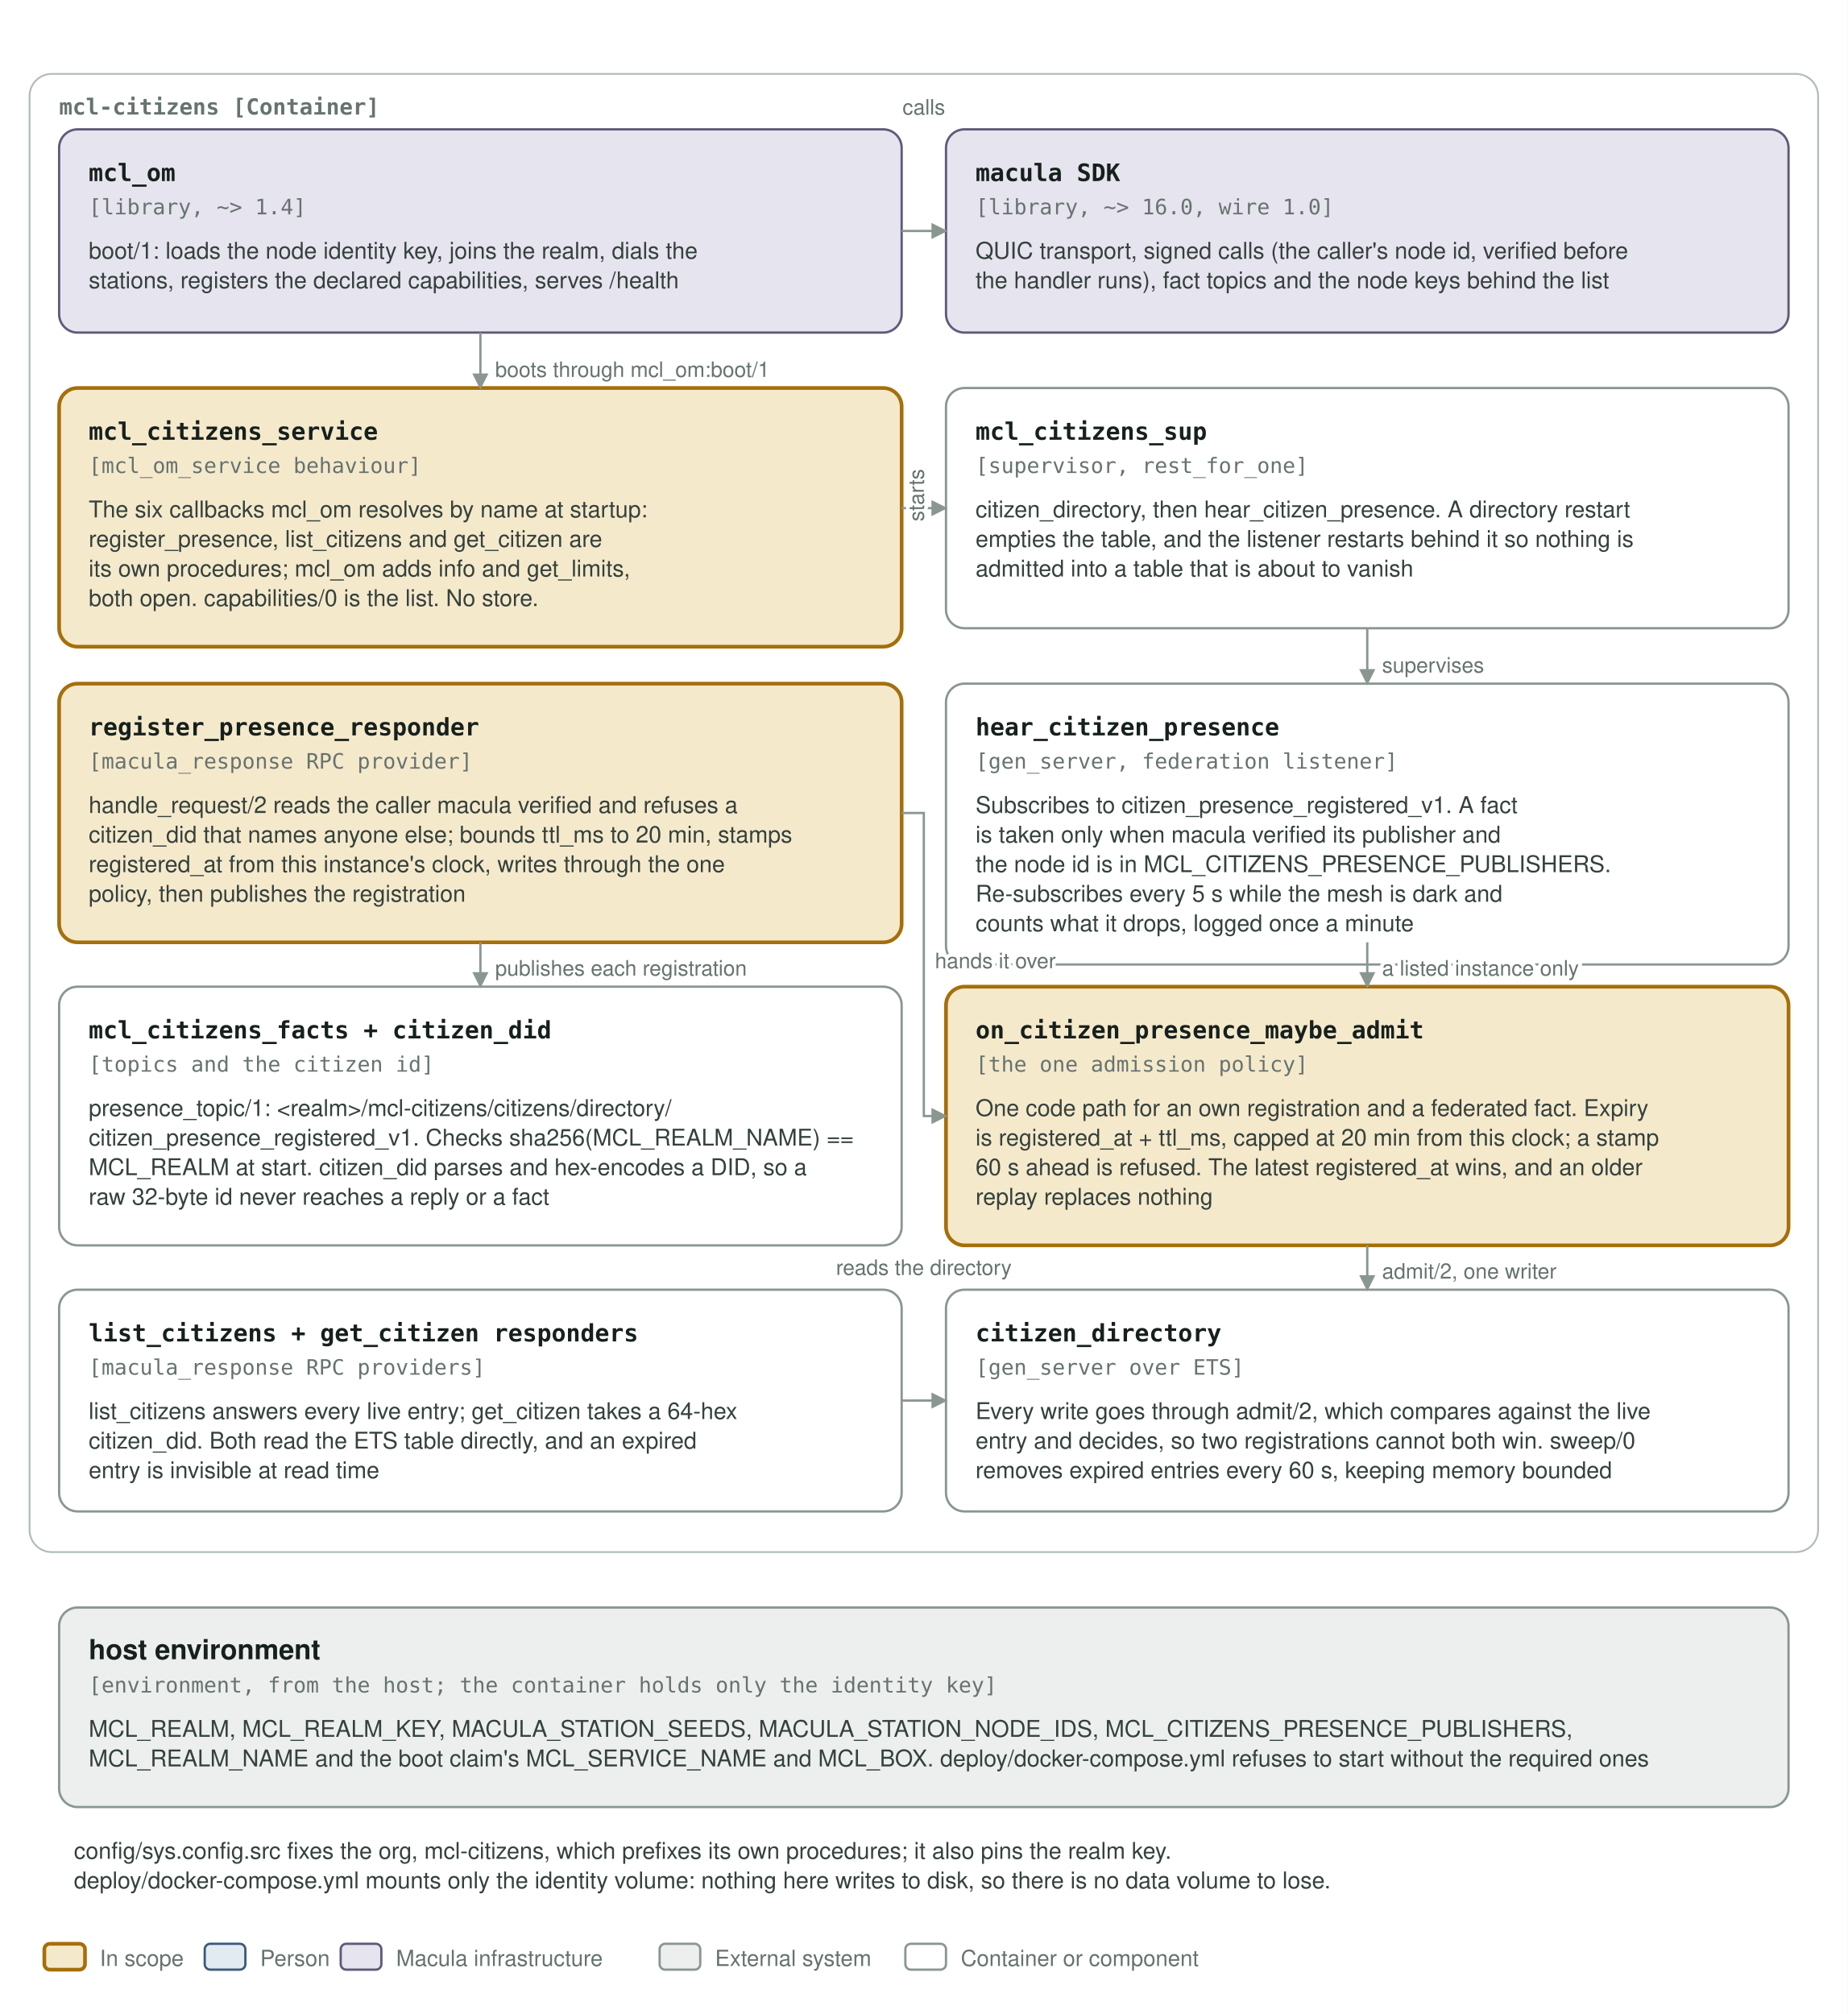
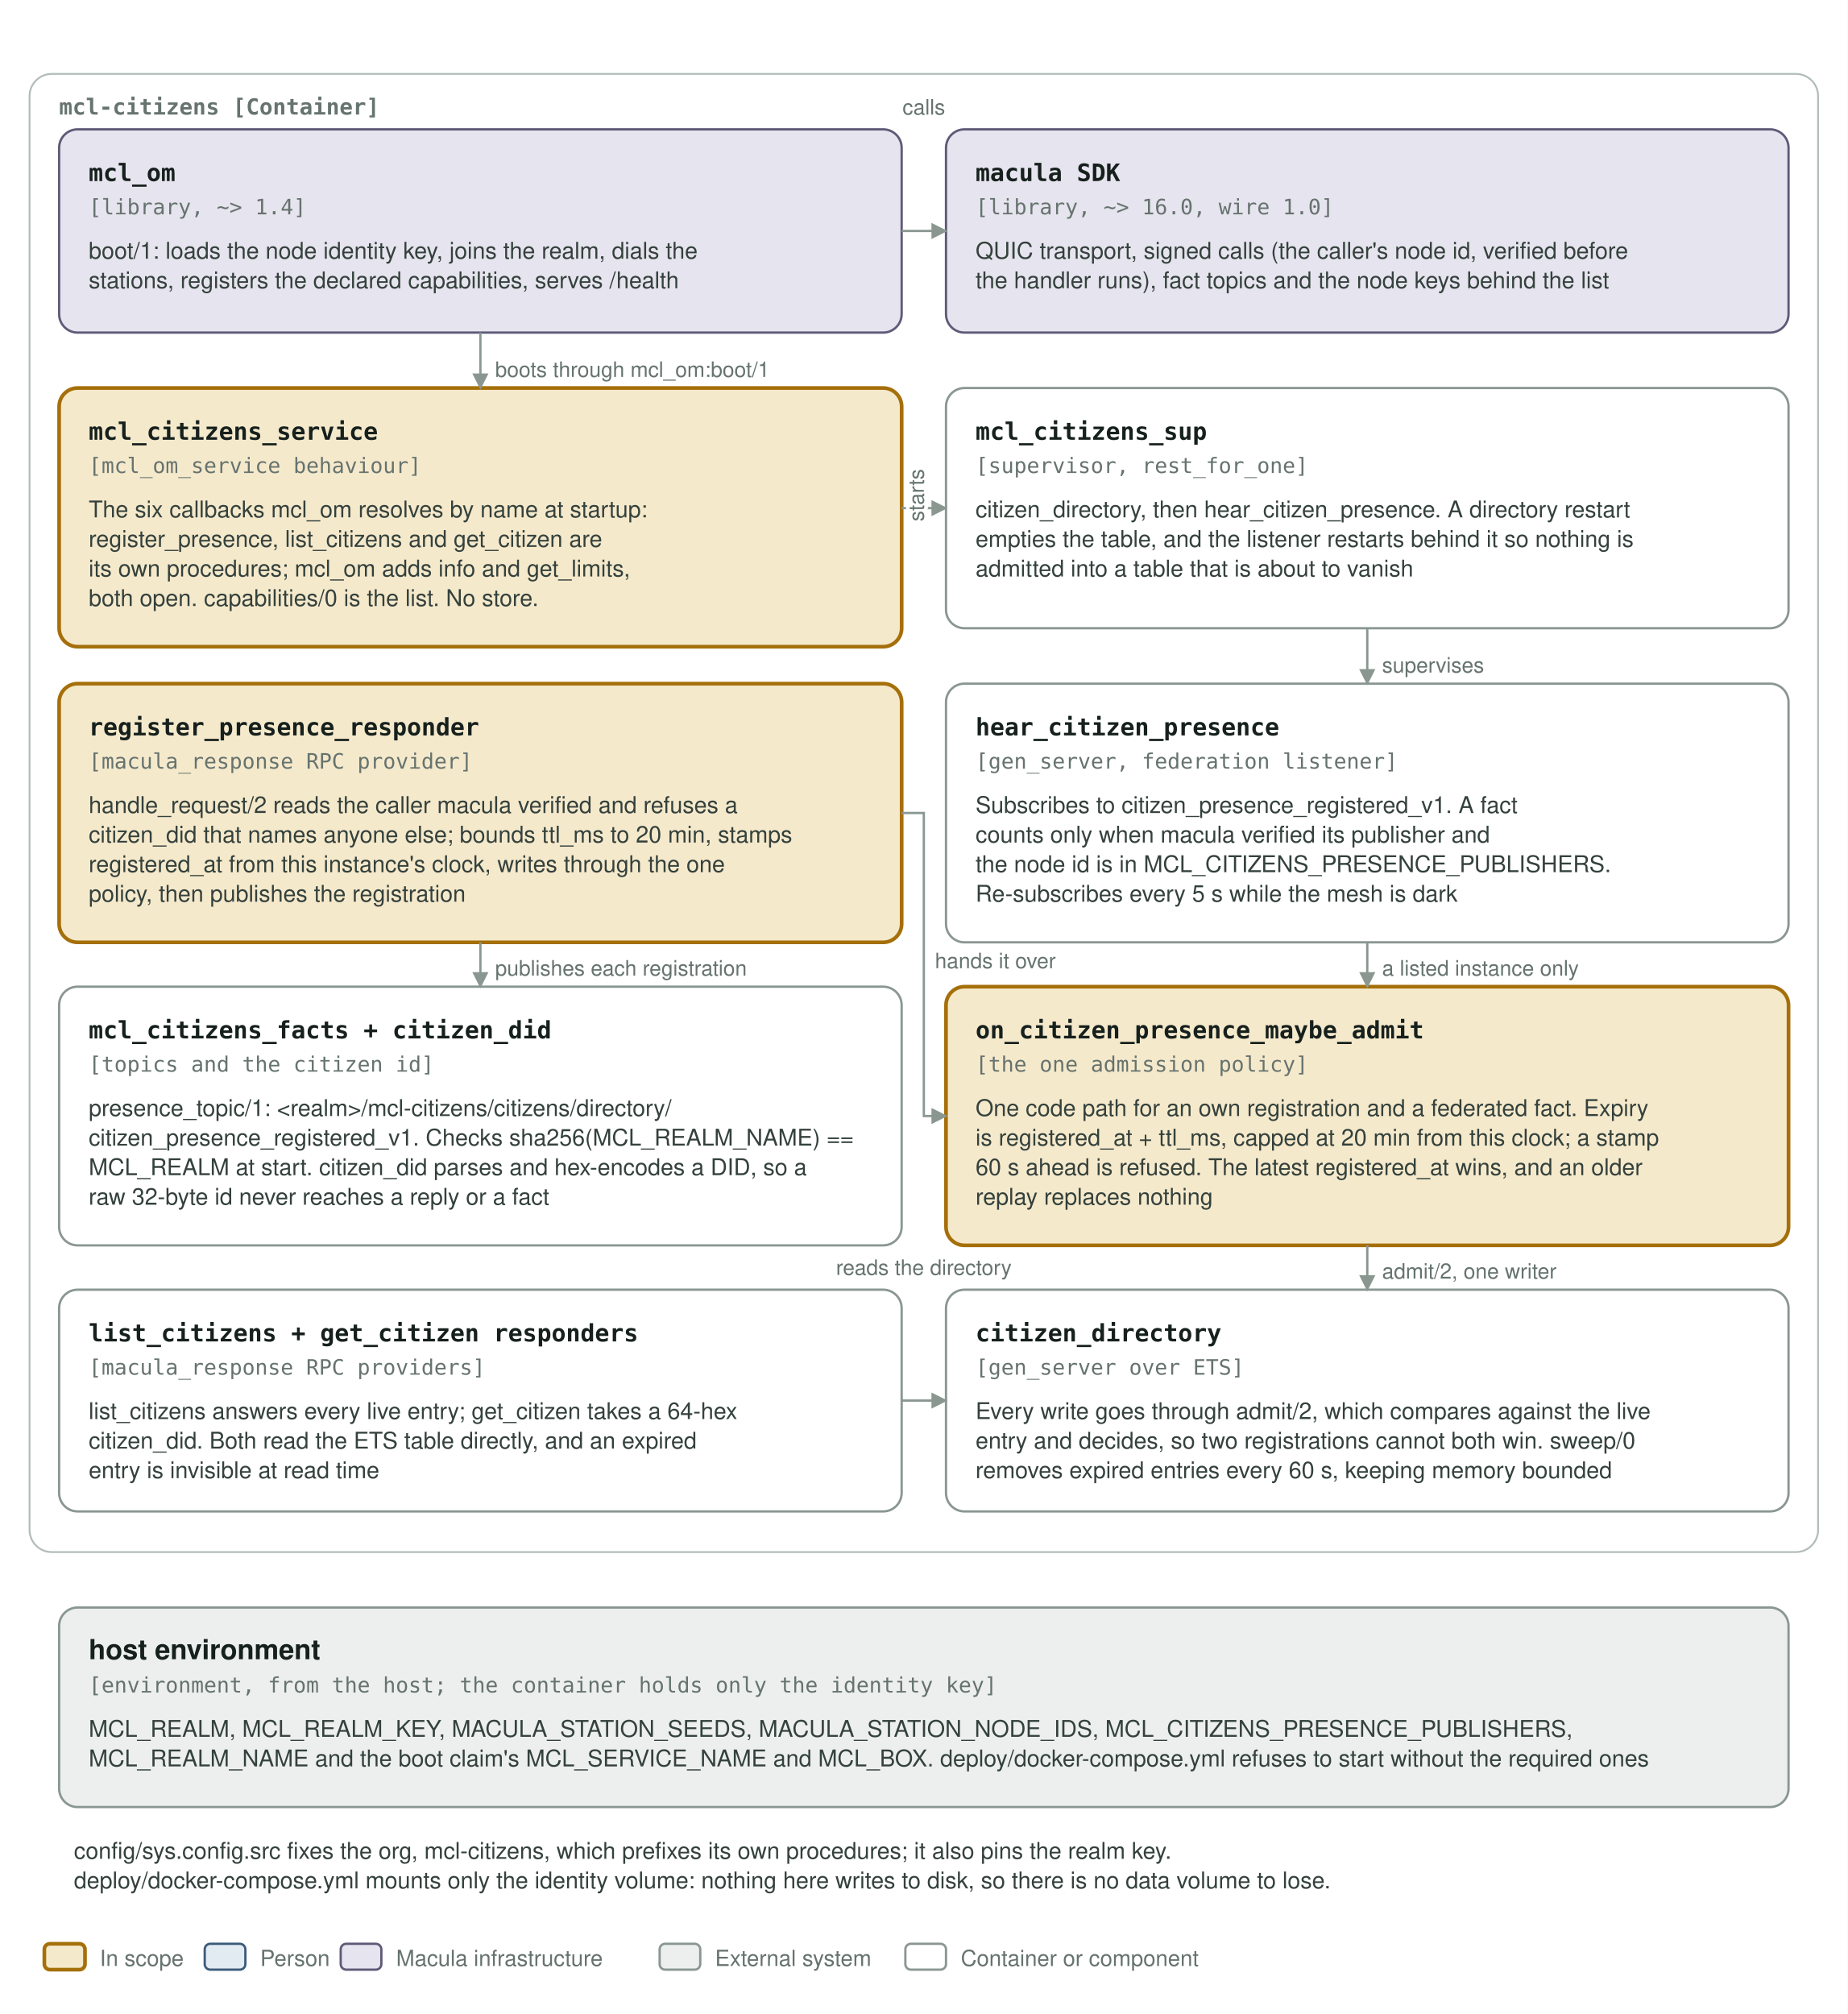
<svg xmlns="http://www.w3.org/2000/svg" viewBox="0 0 1000 1090" role="img" aria-label="mcl-citizens components">
  <style>
.t-name { font-family: "Atkinson Hyperlegible", "Segoe UI", system-ui, -apple-system, Helvetica, Arial, sans-serif; font-size: 15px; font-weight: 700; }
.t-desc { font-family: "Atkinson Hyperlegible", "Segoe UI", system-ui, -apple-system, Helvetica, Arial, sans-serif; font-size: 12.5px; }
.t-rel { font-family: "Atkinson Hyperlegible", "Segoe UI", system-ui, -apple-system, Helvetica, Arial, sans-serif; font-size: 11.5px; paint-order: stroke; stroke-width: 4px; stroke-linejoin: round; }
.t-code { font-family: "JetBrains Mono", ui-monospace, Menlo, Consolas, monospace; font-size: 13px; font-weight: 600; }
.t-type { font-family: "JetBrains Mono", ui-monospace, Menlo, Consolas, monospace; font-size: 11.5px; }
.t-bound { font-family: "JetBrains Mono", ui-monospace, Menlo, Consolas, monospace; font-size: 12px; font-weight: 600; }
.t-leg { font-family: "Atkinson Hyperlegible", "Segoe UI", system-ui, -apple-system, Helvetica, Arial, sans-serif; font-size: 12px; }
.edge { fill: none; stroke-width: 1.25; }
.edge-later { fill: none; stroke-width: 1.25; stroke-dasharray: 5 4; }
.bg { fill: #FFFFFF; }
.b-sys { fill: #F5E9CC; stroke: #A56F0A; stroke-width: 2; }
.b-per { fill: #E3EBF2; stroke: #3B5B7A; stroke-width: 1.25; }
.b-mac { fill: #E6E4EE; stroke: #5E5A78; stroke-width: 1.25; }
.b-ext { fill: #ECEFED; stroke: #8A9791; stroke-width: 1.25; }
.b-cmp { fill: #FFFFFF; stroke: #8A9791; stroke-width: 1.25; }
.b-later { fill: none; stroke: #8A9791; stroke-width: 1.25; stroke-dasharray: 5 4; }
.bound { fill: none; stroke: #B3BDB8; stroke-width: 1; }
.head { fill: #3B5B7A; }
.t-name, .t-code { fill: #16201D; }
.t-type, .t-bound, .t-leg { fill: #66736E; }
.t-desc { fill: #34413C; }
.t-rel { fill: #66736E; stroke: #FFFFFF; }
.edge, .edge-later { stroke: #8A9791; }
.arrowhead { fill: #8A9791; }
@media (prefers-color-scheme: dark) {
.bg { fill: #171F1C; }
.b-sys { fill: #3A2E13; stroke: #E3AA3C; }
.b-per { fill: #1D2A36; stroke: #8EB4D8; }
.b-mac { fill: #26243A; stroke: #A9A4C8; }
.b-ext { fill: #1C2421; stroke: #7D8B85; }
.b-cmp { fill: #171F1C; stroke: #7D8B85; }
.b-later { stroke: #7D8B85; }
.bound { stroke: #4A5752; }
.head { fill: #8EB4D8; }
.t-name, .t-code { fill: #E6ECE9; }
.t-type, .t-bound, .t-leg { fill: #93A09A; }
.t-desc { fill: #C3CDC8; }
.t-rel { fill: #93A09A; stroke: #171F1C; }
.edge, .edge-later { stroke: #7D8B85; }
.arrowhead { fill: #7D8B85; }
}
</style>
  <defs>
    <marker id="a" viewBox="0 0 10 10" refX="9" refY="5" markerWidth="7" markerHeight="7" orient="auto-start-reverse">
      <path class="arrowhead" d="M0 0L10 5L0 10z" />
    </marker>
  </defs>
  <rect class="bg" x="0" y="0" width="1000" height="1090" />
  <rect class="bound" x="16" y="40" width="968" height="800" rx="12" />
  <text class="t-bound" x="32" y="62">mcl-citizens [Container]</text>
  <rect class="b-mac" x="32" y="70" width="456" height="110" rx="10" />
  <text class="t-code" x="48" y="98">mcl_om</text>
  <text class="t-type" x="48" y="116">[library, ~&gt; 1.4]</text>
  <text class="t-desc" x="48" y="140">boot/1: loads the node identity key, joins the realm, dials the</text>
  <text class="t-desc" x="48" y="156">stations, registers the declared capabilities, serves /health</text>
  <rect class="b-mac" x="512" y="70" width="456" height="110" rx="10" />
  <text class="t-code" x="528" y="98">macula SDK</text>
  <text class="t-type" x="528" y="116">[library, ~&gt; 16.0, wire 1.0]</text>
  <text class="t-desc" x="528" y="140">QUIC transport, signed calls (the caller's node id, verified before</text>
  <text class="t-desc" x="528" y="156">the handler runs), fact topics and the node keys behind the list</text>
  <rect class="b-sys" x="32" y="210" width="456" height="140" rx="10" />
  <text class="t-code" x="48" y="238">mcl_citizens_service</text>
  <text class="t-type" x="48" y="256">[mcl_om_service behaviour]</text>
  <text class="t-desc" x="48" y="280">The six callbacks mcl_om resolves by name at startup:</text>
  <text class="t-desc" x="48" y="296">register_presence, list_citizens and get_citizen are</text>
  <text class="t-desc" x="48" y="312">its own procedures; mcl_om adds info and get_limits,</text>
  <text class="t-desc" x="48" y="328">both open. capabilities/0 is the list. No store.</text>
  <rect class="b-cmp" x="512" y="210" width="456" height="130" rx="10" />
  <text class="t-code" x="528" y="238">mcl_citizens_sup</text>
  <text class="t-type" x="528" y="256">[supervisor, rest_for_one]</text>
  <text class="t-desc" x="528" y="280">citizen_directory, then hear_citizen_presence. A directory restart</text>
  <text class="t-desc" x="528" y="296">empties the table, and the listener restarts behind it so nothing is</text>
  <text class="t-desc" x="528" y="312">admitted into a table that is about to vanish</text>
  <rect class="b-sys" x="32" y="370" width="456" height="140" rx="10" />
  <text class="t-code" x="48" y="398">register_presence_responder</text>
  <text class="t-type" x="48" y="416">[macula_response RPC provider]</text>
  <text class="t-desc" x="48" y="440">handle_request/2 reads the caller macula verified and refuses a</text>
  <text class="t-desc" x="48" y="456">citizen_did that names anyone else; bounds ttl_ms to 20 min, stamps</text>
  <text class="t-desc" x="48" y="472">registered_at from this instance's clock, writes through the one</text>
  <text class="t-desc" x="48" y="488">policy, then publishes the registration</text>
-   <rect class="b-cmp" x="512" y="370" width="456" height="152" rx="10" />
+   <rect class="b-cmp" x="512" y="370" width="456" height="140" rx="10" />
  <text class="t-code" x="528" y="398">hear_citizen_presence</text>
  <text class="t-type" x="528" y="416">[gen_server, federation listener]</text>
  <text class="t-desc" x="528" y="440">Subscribes to citizen_presence_registered_v1. A fact</text>
-   <text class="t-desc" x="528" y="456">is taken only when macula verified its publisher and</text>
+   <text class="t-desc" x="528" y="456">counts only when macula verified its publisher and</text>
  <text class="t-desc" x="528" y="472">the node id is in MCL_CITIZENS_PRESENCE_PUBLISHERS.</text>
-   <text class="t-desc" x="528" y="488">Re-subscribes every 5 s while the mesh is dark and</text>
-   <text class="t-desc" x="528" y="504">counts what it drops, logged once a minute</text>
+   <text class="t-desc" x="528" y="488">Re-subscribes every 5 s while the mesh is dark</text>
  <rect class="b-cmp" x="32" y="534" width="456" height="140" rx="10" />
  <text class="t-code" x="48" y="562">mcl_citizens_facts + citizen_did</text>
  <text class="t-type" x="48" y="580">[topics and the citizen id]</text>
  <text class="t-desc" x="48" y="604">presence_topic/1: &lt;realm&gt;/mcl-citizens/citizens/directory/</text>
  <text class="t-desc" x="48" y="620">citizen_presence_registered_v1. Checks sha256(MCL_REALM_NAME) ==</text>
  <text class="t-desc" x="48" y="636">MCL_REALM at start. citizen_did parses and hex-encodes a DID, so a</text>
  <text class="t-desc" x="48" y="652">raw 32-byte id never reaches a reply or a fact</text>
  <rect class="b-sys" x="512" y="534" width="456" height="140" rx="10" />
  <text class="t-code" x="528" y="562">on_citizen_presence_maybe_admit</text>
  <text class="t-type" x="528" y="580">[the one admission policy]</text>
  <text class="t-desc" x="528" y="604">One code path for an own registration and a federated fact. Expiry</text>
  <text class="t-desc" x="528" y="620">is registered_at + ttl_ms, capped at 20 min from this clock; a stamp</text>
  <text class="t-desc" x="528" y="636">60 s ahead is refused. The latest registered_at wins, and an older</text>
  <text class="t-desc" x="528" y="652">replay replaces nothing</text>
  <rect class="b-cmp" x="32" y="698" width="456" height="120" rx="10" />
  <text class="t-code" x="48" y="726">list_citizens + get_citizen responders</text>
  <text class="t-type" x="48" y="744">[macula_response RPC providers]</text>
  <text class="t-desc" x="48" y="768">list_citizens answers every live entry; get_citizen takes a 64-hex</text>
  <text class="t-desc" x="48" y="784">citizen_did. Both read the ETS table directly, and an expired</text>
  <text class="t-desc" x="48" y="800">entry is invisible at read time</text>
  <rect class="b-cmp" x="512" y="698" width="456" height="120" rx="10" />
  <text class="t-code" x="528" y="726">citizen_directory</text>
  <text class="t-type" x="528" y="744">[gen_server over ETS]</text>
  <text class="t-desc" x="528" y="768">Every write goes through admit/2, which compares against the live</text>
  <text class="t-desc" x="528" y="784">entry and decides, so two registrations cannot both win. sweep/0</text>
  <text class="t-desc" x="528" y="800">removes expired entries every 60 s, keeping memory bounded</text>
  <rect class="b-ext" x="32" y="870" width="936" height="108" rx="10" />
  <text class="t-name" x="48" y="898">host environment</text>
  <text class="t-type" x="48" y="916">[environment, from the host; the container holds only the identity key]</text>
  <text class="t-desc" x="48" y="940">MCL_REALM, MCL_REALM_KEY, MACULA_STATION_SEEDS, MACULA_STATION_NODE_IDS, MCL_CITIZENS_PRESENCE_PUBLISHERS,</text>
  <text class="t-desc" x="48" y="956">MCL_REALM_NAME and the boot claim's MCL_SERVICE_NAME and MCL_BOX. deploy/docker-compose.yml refuses to start without the required ones</text>
  <path class="edge" d="M488 125H512" marker-end="url(#a)" />
  <text class="t-rel" x="500" y="62" text-anchor="middle">calls</text>
  <path class="edge" d="M260 180V210" marker-end="url(#a)" />
  <text class="t-rel" x="268" y="204">boots through mcl_om:boot/1</text>
  <path class="edge" d="M488 275H512" marker-end="url(#a)" />
  <text class="t-rel" x="500" y="268" text-anchor="middle" transform="rotate(-90 500 268)">starts</text>
  <path class="edge" d="M740 340V370" marker-end="url(#a)" />
  <text class="t-rel" x="748" y="364">supervises</text>
  <path class="edge" d="M260 510V534" marker-end="url(#a)" />
  <text class="t-rel" x="268" y="528">publishes each registration</text>
  <path class="edge" d="M740 510V534" marker-end="url(#a)" />
  <text class="t-rel" x="748" y="528">a listed instance only</text>
  <path class="edge" d="M488 440H500V604H512" marker-end="url(#a)" />
  <text class="t-rel" x="506" y="524">hands it over</text>
  <path class="edge" d="M740 674V698" marker-end="url(#a)" />
  <text class="t-rel" x="748" y="692">admit/2, one writer</text>
  <path class="edge" d="M488 758H512" marker-end="url(#a)" />
  <text class="t-rel" x="500" y="690" text-anchor="middle">reads the directory</text>
  <text class="t-desc" x="40" y="1006">config/sys.config.src fixes the org, mcl-citizens, which prefixes its own procedures; it also pins the realm key.</text>
  <text class="t-desc" x="40" y="1022">deploy/docker-compose.yml mounts only the identity volume: nothing here writes to disk, so there is no data volume to lose.</text>
  <rect class="b-sys" x="24" y="1052" width="22" height="14" rx="3" />
  <text class="t-leg" x="54" y="1064">In scope</text>
  <rect class="b-per" x="110.8" y="1052" width="22" height="14" rx="3" />
  <text class="t-leg" x="140.8" y="1064">Person</text>
  <rect class="b-mac" x="184.4" y="1052" width="22" height="14" rx="3" />
  <text class="t-leg" x="214.4" y="1064">Macula infrastructure</text>
  <rect class="b-ext" x="357.0" y="1052" width="22" height="14" rx="3" />
  <text class="t-leg" x="387.0" y="1064">External system</text>
  <rect class="b-cmp" x="490.0" y="1052" width="22" height="14" rx="3" />
  <text class="t-leg" x="520.0" y="1064">Container or component</text>
</svg>
